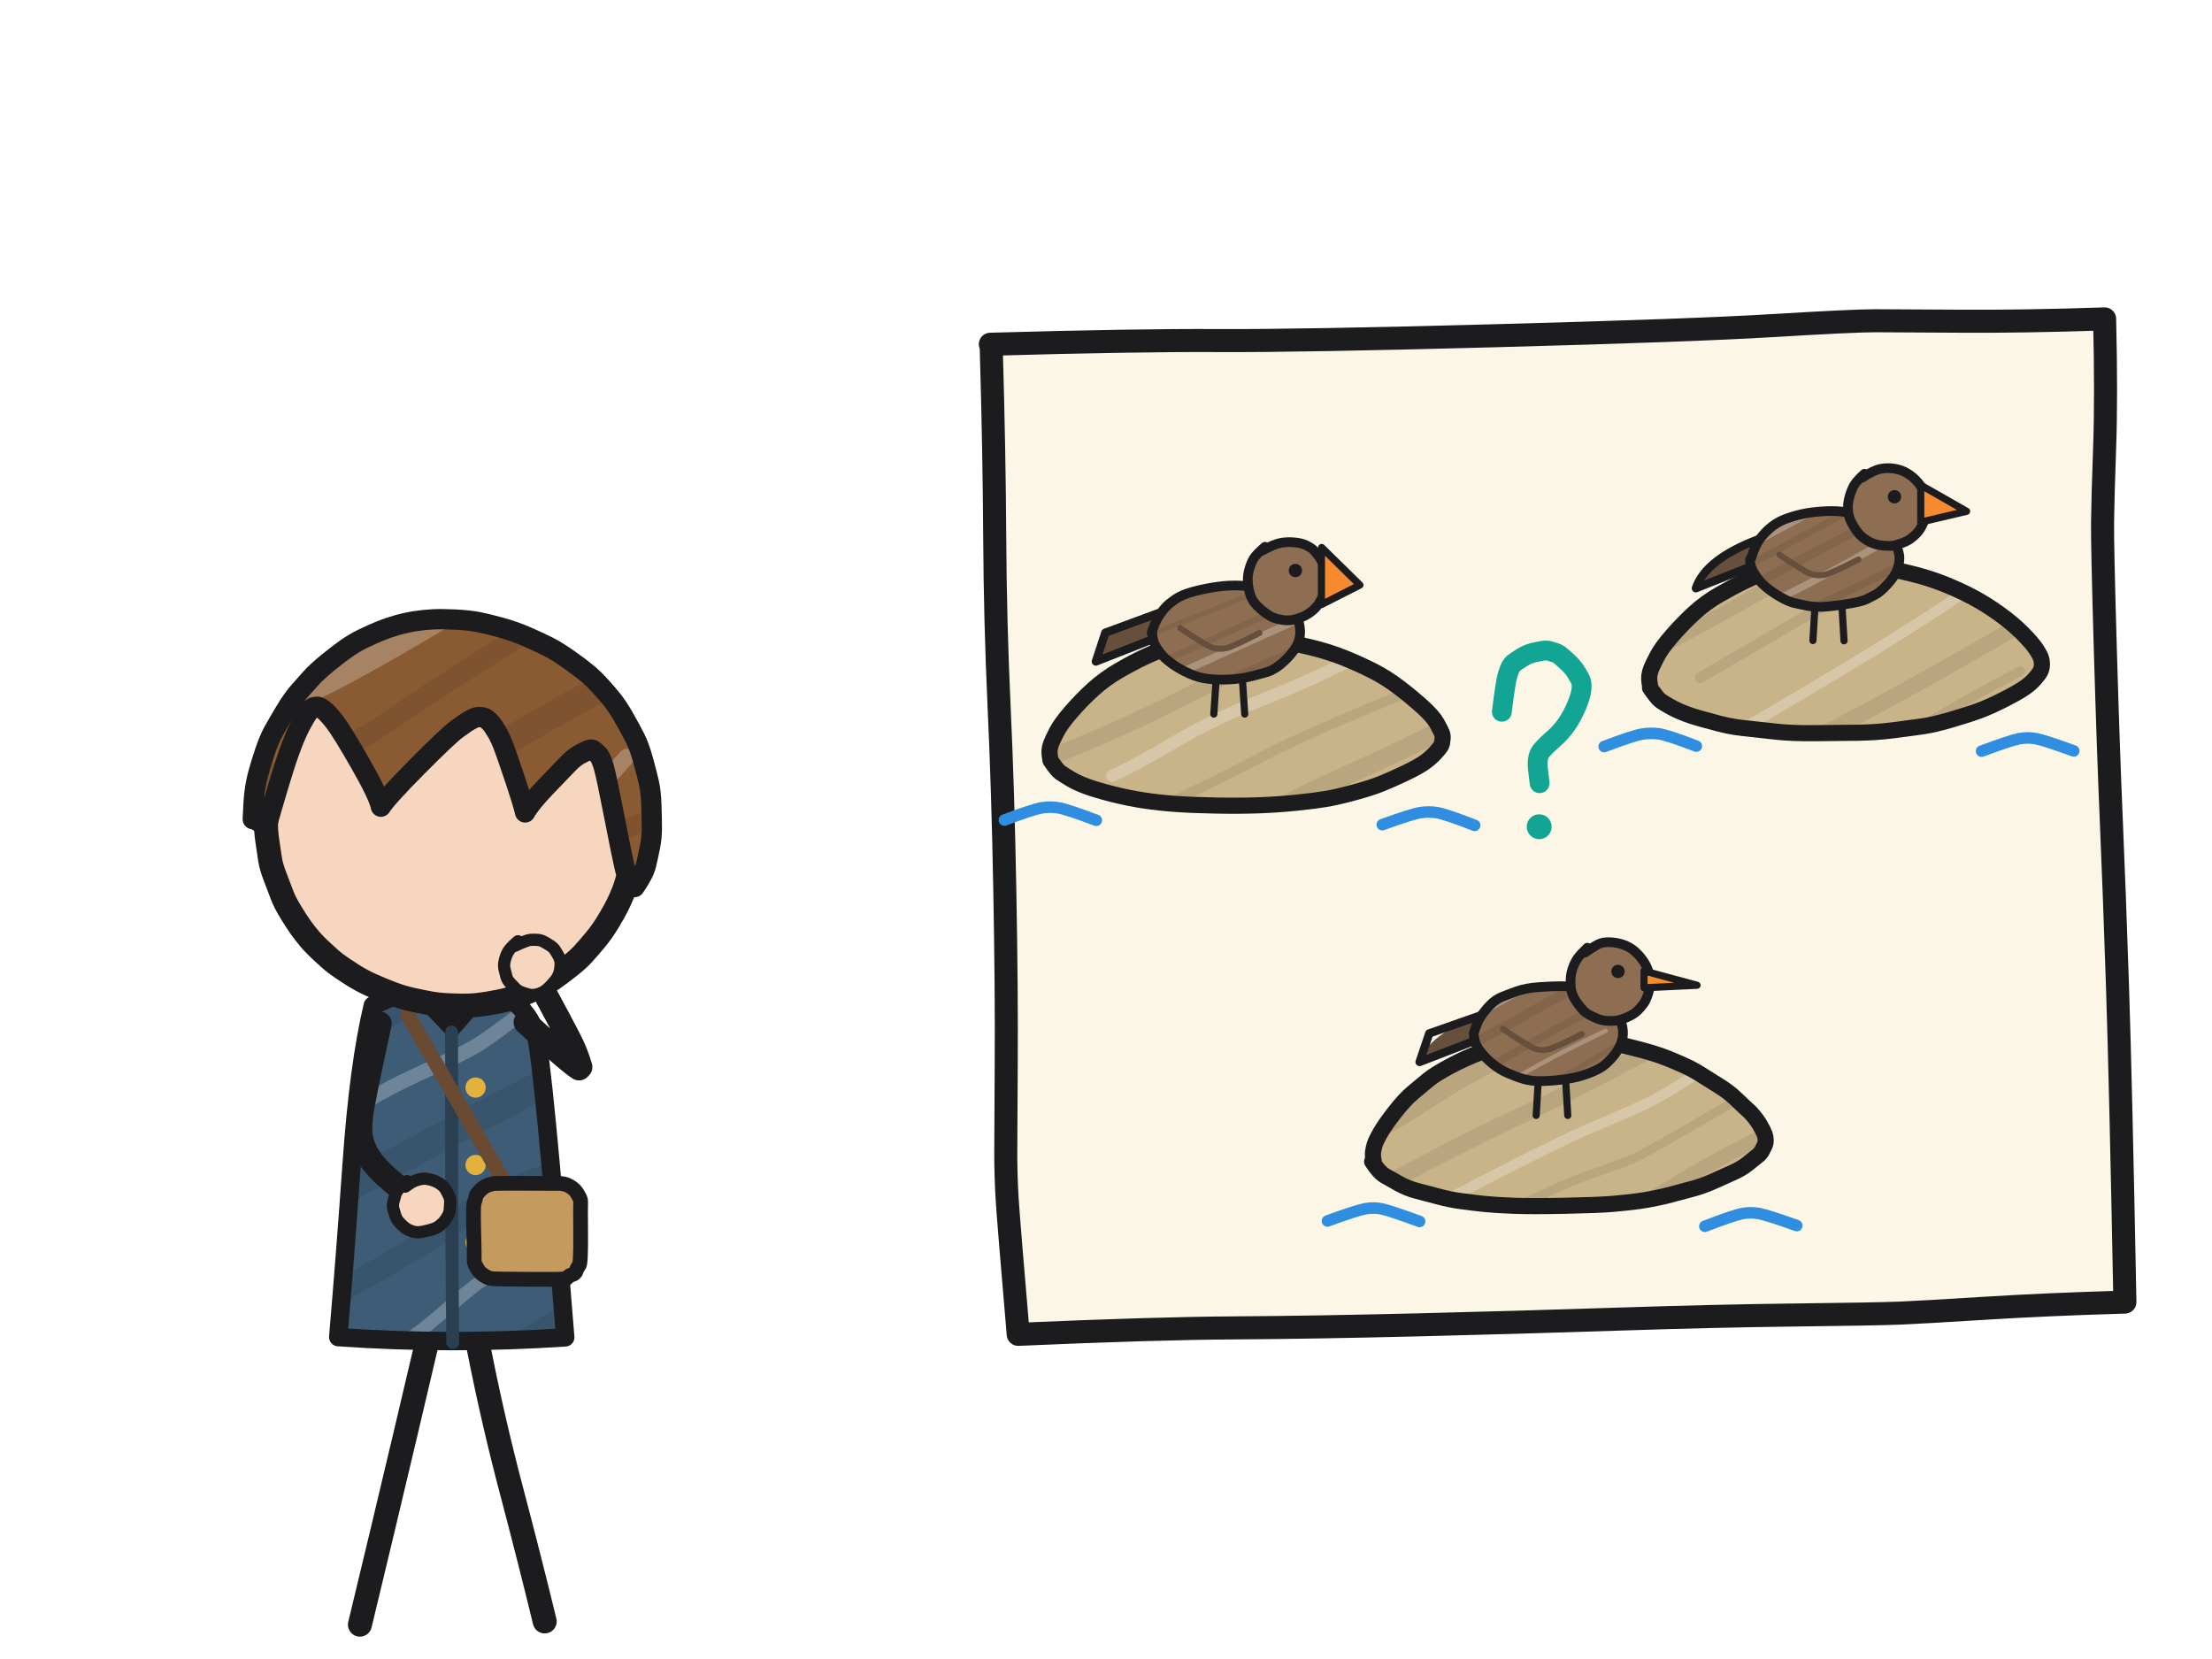
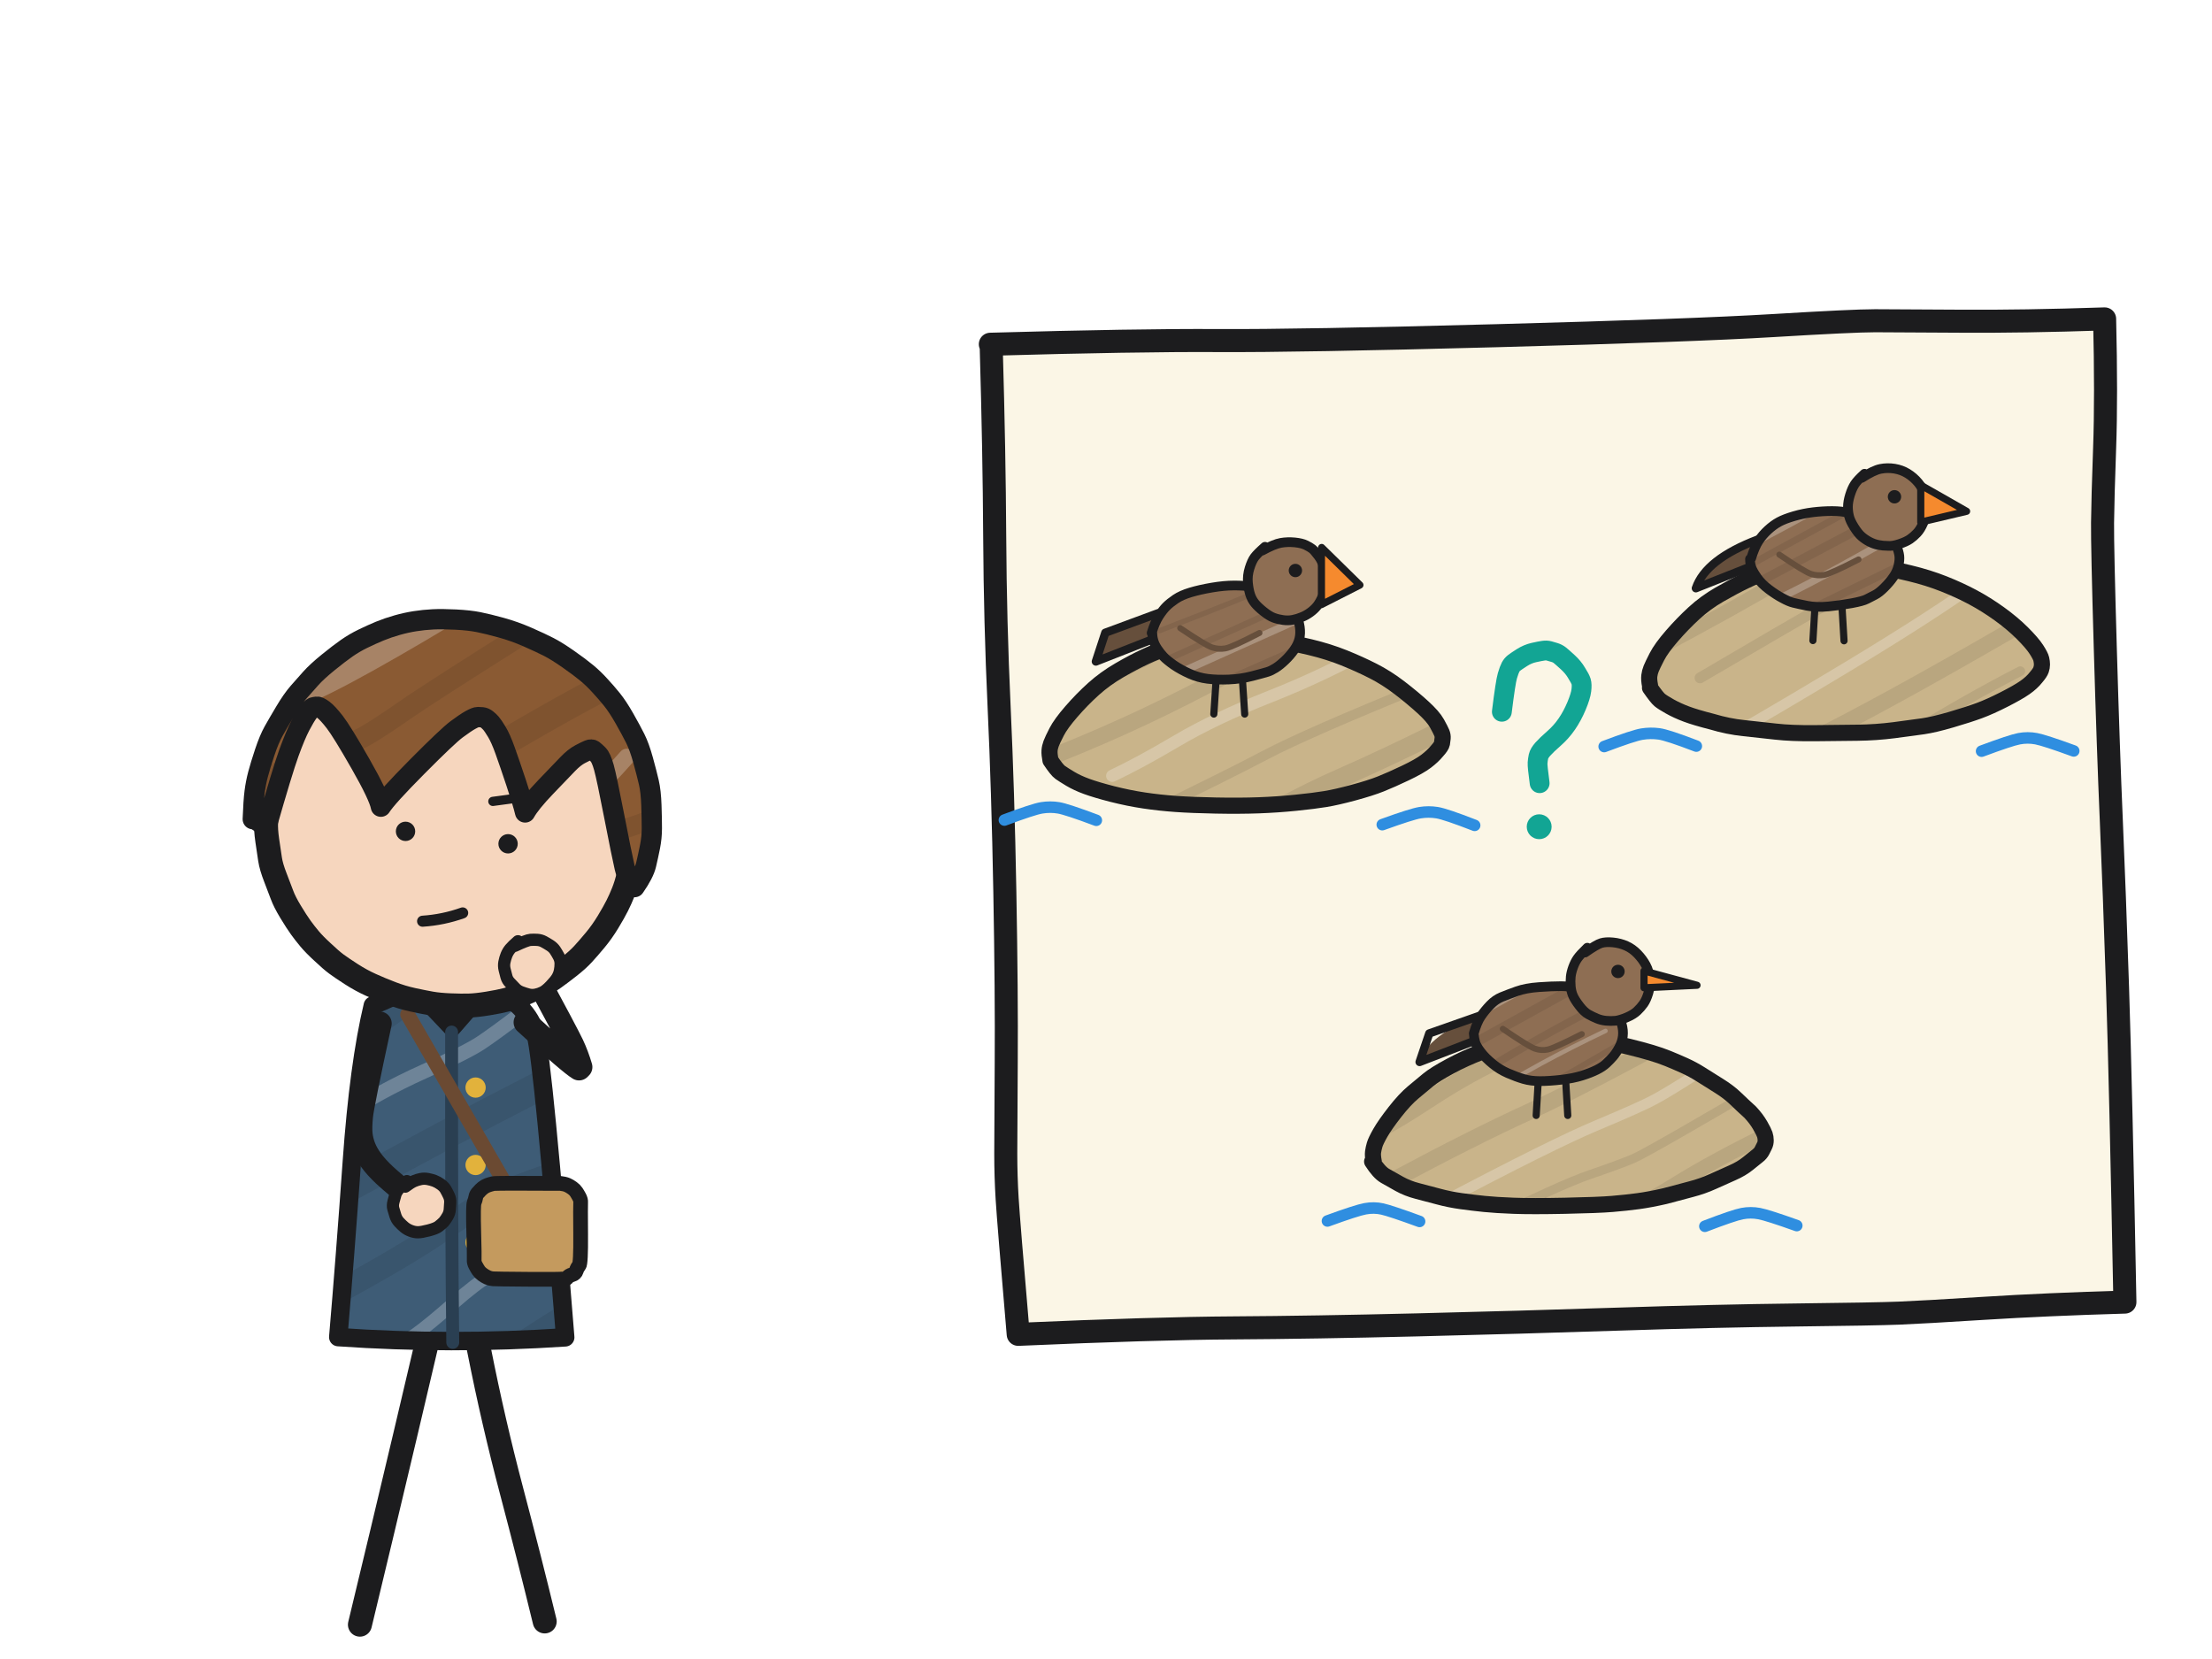
<svg xmlns="http://www.w3.org/2000/svg" viewBox="0 0 960 720" width="960" height="720" fill="none" stroke-linecap="round" stroke-linejoin="round">
  <defs>
    <path id="e1" d="M456.6 329.5q-.5-2.6 -.3-4.1t.7-3.2t2.5-5.2t6.4-8.9t9.5-9.8t11.1-8.1t11.3-5.9t9.1-3.6t7.6-2.2t9.7-1.8t13.3-.6q7.4 .2 15.4 1.4t15.8 3.2t14.5 4.6t10.6 4.7t7.8 4.6t9.3 6.8t8.1 7.2t3.7 4.4t2.2 4t1.1 3.9t-.4 2.3q-.4 1.1 -2.2 3.3t-4.7 4.4t-8.9 5.1t-10.5 4.6t-12 3.6t-14.1 3t-14.8 1.7t-16.3 .9t-16.6 .1t-15.2-.6t-13.8-1.5q-6.7-1 -13.7-2.8t-12.8-4.2t-8.4-4.4t-5.6-6.2l.6-.7z" />
    <clipPath id="e1c">
      <use href="#e1" />
    </clipPath>
    <path id="e2" d="M500.1 276.1q.1-1 .9-3.4t1.7-4.2t3.2-4.2t3.9-3.6t4.4-2.4t5.7-1.9t6.5-1.4t6.5-.6t6.3 .1t5.3 .8t5.1 1.6q3 1.1 5.5 2.5t4.5 3.5t3.1 3.8t1.7 3.6t.8 3.8t-.2 3.5t-1.6 4t-3.4 4.8t-3.8 3.5t-4.3 2.5t-5.4 1.9q-2.8 .8 -6 1.3t-7.2 .6t-7.1-.1t-5.2-1t-5-1.8t-5.2-2.8t-4.1-3t-3-3.2t-2.3-3.5t-1.2-2.7t-.1-2z" />
    <clipPath id="e2c">
      <use href="#e2" />
    </clipPath>
    <path id="e3" d="M717.1 299.3q-.6-1.4 -.8-2.8t-.1-2.8t.7-3.2t2.5-5.2t6.4-8.9t9.5-9.9t11-8.1t11.2-6t8.9-3.6t7.6-2.3t9.6-1.8q5.8-.8 13.2-.7t15.3 1.3t15.9 3.1t14.8 4.6t12.8 5.9t11.8 7.4t10.3 8.6t6.3 7.2t2.1 4t.4 2.5t-.3 2.3q-.4 1.1 -2.2 3.4t-4.7 4.4t-8.9 5.1t-10.6 4.6t-12.1 3.6t-14.2 3t-14.9 1.8t-16.4 1t-16.6 .2t-15.2-.5t-13.6-1.5q-6.6-.9 -13.6-2.7t-11-3.4t-7.1-3.3t-4.3-2.8t-2.1-2t-1.6-2.5z" />
    <clipPath id="e3c">
      <use href="#e3" />
    </clipPath>
    <path id="e4" d="M760.2 244.3q.1-.8 .8-3.2t1.8-4.2t3.2-4.2t4-3.6t4.3-2.4t5.7-1.9t6.5-1.4t6.4-.7t6.3 .1t5.2 .7t5.2 1.5q3 1.1 5.5 2.5t4.4 3.4t3.1 3.7t1.6 3.6t.8 3.7t-.2 3.5t-1.6 4.1t-3.5 4.8t-3.9 3.6t-4.2 2.4t-5.4 2q-2.9 .8 -6.1 1.4t-7.1 .7t-7.1-.2t-5.1-.9t-4-1.4t-4.5-2.3t-4.8-3.5t-3.8-3.7t-2.3-3.6t-1.1-2.7t-.1-1.8z" />
    <clipPath id="e4c">
      <use href="#e4" />
    </clipPath>
    <path id="e5" d="M596.2 504.4q-.5-1.2 -.7-2.5t-.1-2.8t.7-3.2t2.5-5.2t6.5-9t9.6-9.9t11.2-8.2t11.5-6t9.1-3.6t7.8-2.2t9.9-1.7q6-.7 13.4-.5t15.5 1.4t15.8 3.3t14.4 4.7t12.5 5.9t11.3 7.4t9.9 8.6t6.1 7.3t2.1 4.1t.4 2.4t-.4 2.3q-.4 1.2 -2.2 3.4t-4.7 4.4t-8.8 5.2t-12.8 5.4t-11.8 3.6t-9.7 1.9t-10.5 1.3t-13.9 .8t-18.6 .1t-19.6-.8t-15.9-1.7q-6.8-1 -14-2.8t-11.3-3.2t-7.3-3.2t-4.4-2.8t-2.2-2t-1.3-2.2z" />
    <clipPath id="e5c">
      <use href="#e5" />
    </clipPath>
    <path id="e6" d="M640.4 451.2q-.4-1.7 .3-4.2t1.8-4.1t3.2-4.2t3.9-3.7t4.4-2.4t5.7-1.9t6.4-1.4t6.5-.7t6.3 0t5.2 .7t5.2 1.5q3 1 5.4 2.4t4.6 3.3t3 3.7t1.8 3.6t.8 3.7t-.1 3.5t-1.6 4.1t-3.3 4.8t-3.8 3.6t-4.2 2.5t-5.4 2q-2.9 .8 -6 1.4t-6.2 .7t-6 .1t-5.1-.7t-5.1-1.5t-5.4-2.6t-4.9-3.4t-3.8-3.7t-2.3-3.5t-1.3-3.6z" />
    <clipPath id="e6c">
      <use href="#e6" />
    </clipPath>
    <path id="e7" d="M180.6 430.7l-17.8 7.8q-6.2 25.3 -14.5 143.5q49.3 3.7 98.6 .2q-10.1-118.7 -13.4-131.4t-20.8-20.6l-16.1 17.5l-16-17.8l0 .8z" />
    <clipPath id="e7c">
      <use href="#e7" />
    </clipPath>
    <path id="e8" d="M109.8 357.6q.4-8.1 .9-12.2t1.5-8t2.2-7.9t3-7.5t3.6-7.3t4.3-6.8t4.8-6.4t5.5-5.9t7.6-6.6t8.1-5.9t7-3.9q3.6-1.8 7.3-3.3t7.6-2.6t7.8-1.8t8-1.1t8-.3t8 .4t7.9 1.3t7.8 2.1t7.5 2.7t7.3 3.5t7 4.1q3.4 2.2 8.1 6t9 8.2t6.7 7.5t4.6 6.6t4 7t3.2 7.3t2.6 7.6t1.8 7.7t1 7.9t.3 8t-.9 9.9q-.8 5.9 -1.8 9.7t-4.9 9.6q-3.1-3.5 -3.3-4.4t-4.1-22.6t-5-25.8t-2.4-5.7t-2-1.8t-2-.2t-3.7 1.9t-5.3 4.5t-9.5 10.6t-9 11.5q-1.1-4.1 -5.1-14.6t-6.3-15.5t-4.3-7.4t-2.8-3t-2.1-1t-2-.1t-2 .4t-3.5 1.9t-6.5 4.9t-15.4 15.3t-13.8 16.2q-.8-4.7 -8.6-18.8t-11-18.2t-5-5.5t-2.8-1.2t-1.6 .3t-2.1 2.1t-3.6 6t-4.3 9.9t-11.5 33.8l-5.9-4.1l.1 1z" />
    <clipPath id="e8c">
      <use href="#e8" />
    </clipPath>
  </defs>
  <path d="M432.5 153.3q65.3-2.7 163.6-5t140.5-4t90.2-2.6t88.3-2.1q.8 34.1 1.9 118.6t2.7 137t1.3 92.8t-.2 50.3t1.3 30.2q-107.7 3.3 -158.4 4.6t-88 1.5t-88.3 1.5t-63.1 1.8t-80.6 5.1q-1.9-73.3 -4-103.1t-2.6-40t-.6-22.7t.2-46.8t-.6-86.9t-3.6-130.2z" fill="#FBF6E6" />
  <path d="M429.8 149.4q63.6-1.8 98.7-1.6t120.7-2.1t120.3-4.4t44.3-2.1t36.8 .2t62.8-1q.8 33.7 0 56t-.9 32.5t1.2 54.7t2.6 74.5t2.7 72.4t3.2 136.6q-34.1 1 -61.1 2.7t-37 2.1t-44.7 .8t-77.2 1.8t-87.5 2.5t-79.3 1.3t-93.5 2.8q-4.2-49 -4.8-58.8t-.6-19.6t.2-39.6t-.6-73.9t-2.5-80.7t-1.9-73.6t-1.5-81.7" stroke="#1c1c1e" stroke-width="10" />
  <use href="#e1" fill="#C9B48A" />
  <g clip-path="url(#e1c)">
    <path d="M439.3 273q11.8-7.4 36.2-20.7t30.6-16.2t19.4-7.6t38.2-16.6" stroke="#a99774" stroke-width="6.4" opacity="0.5" />
    <path d="M436.9 297.6q69.6-36.5 88.1-43.3t53.6-24.3" stroke="#e1d6bf" stroke-width="5.8" opacity="0.55" />
    <path d="M465.8 301.1q36.7-16.3 54-26.8t66.7-31.5" stroke="#a99774" stroke-width="4.9" opacity="0.5" />
    <path d="M459.7 327.1q37.2-14.9 72.3-34t41.1-22.1t30.8-12.8" stroke="#a99774" stroke-width="7.1" opacity="0.5" />
    <path d="M482.7 336.7q11.5-5.4 28.1-15.2t40.4-19.2t46.1-21.9" stroke="#e1d6bf" stroke-width="5.3" opacity="0.55" />
    <path d="M495.9 354.2q35.9-17.4 53.6-26.7t67.1-29.4" stroke="#a99774" stroke-width="4.3" opacity="0.5" />
    <path d="M479.9 387.1q49.3-21.5 66.8-31.6t35.9-18.2t42.5-20" stroke="#a99774" stroke-width="8.2" opacity="0.5" />
    <path d="M487.4 408.6q82-40.6 99.1-50.4t41.9-18.4" stroke="#e1d6bf" stroke-width="5.5" opacity="0.55" />
    <path d="M504.7 421.5q12.9-4.8 123.5-57.7" stroke="#a99774" stroke-width="7.2" opacity="0.5" />
  </g>
  <path d="M455.9 330q-.5-2.7 -.4-4.2t.7-3.1t2.4-5.1t6.4-8.8t9.6-9.8t11.2-8.1t11.4-6t9.2-3.6t7.7-2.3t9.9-1.8t13.3-.7q7.5 .1 15.5 1.3t15.9 3.1t14.6 4.6t12.6 5.7t11.5 7.3t10.1 8.4t6.1 7t2.1 4.1t.4 2.4t-.3 2.3t-2.2 3.3q-1.8 2.2 -4.7 4.4t-9 5.1t-10.6 4.7t-11.9 3.8t-12.3 2.8t-12.8 1.6t-16.1 1.1t-18.6 .1t-17.4-.7t-13.7-1.5t-13.8-2.8q-7-1.8 -11.1-3.3t-7.1-3.3t-4.4-2.8t-4.2-5.2" stroke="#1c1c1e" stroke-width="7" />
  <path d="M435.9 355.9q12.5-4.7 16.2-5.3t7.3 0t16.4 5.4" stroke="#2F8EE0" stroke-width="5" />
  <path d="M599.9 357.9q12.7-4.6 16.4-5.2t7.4 0t16.3 5.5" stroke="#2F8EE0" stroke-width="5" />
  <path d="M527.9 293.4l-1.1 16.5" stroke="#1c1c1e" stroke-width="3.1" />
  <path d="M539.1 293.3l1.1 16.6" stroke="#1c1c1e" stroke-width="3.1" />
  <path d="M504.8 275.8l-29.1 11.3l4.1-12.5l22.9-8.2l2.1 9.4z" fill="#664f3c" />
  <path d="M504.9 275.6l-29.3 11.5l4.1-12.5l23-8.5l2.3 9.4" stroke="#1c1c1e" stroke-width="3.6" />
  <use href="#e2" fill="#8E6E53" />
  <g clip-path="url(#e2c)">
    <path d="M491.8 255.8q23.2-8.8 56.7-25" stroke="#775c46" stroke-width="2.8" opacity="0.5" />
    <path d="M494.5 265.3q24.5-11.2 62-26.5" stroke="#c1afa0" stroke-width="3.7" opacity="0.55" />
    <path d="M503.3 273.7q39-15 51.6-20.9" stroke="#775c46" stroke-width="2.3" opacity="0.5" />
    <path d="M505.7 286.6l60.3-27.2" stroke="#775c46" stroke-width="2.8" opacity="0.5" />
    <path d="M508.8 293.4l56.6-25.4" stroke="#c1afa0" stroke-width="3.2" opacity="0.55" />
    <path d="M507.2 306.7l57.4-25.3" stroke="#775c46" stroke-width="3.8" opacity="0.5" />
    <path d="M517.2 309.9l51.6-23.1" stroke="#775c46" stroke-width="2.6" opacity="0.5" />
    <path d="M511.2 321.2l63.7-27" stroke="#c1afa0" stroke-width="3" opacity="0.55" />
  </g>
  <path d="M499.8 274.7q1.5-4.8 3.2-7.4t3.2-4.1t4-3.2t6.5-2.9t9.3-2.1t9.6-.9t7.3 .5t7.1 2.1t6.1 2.9t3.5 2.9t2.7 4.2q1.4 2.6 1.8 5.4t-.2 5.2t-2.3 4.8t-3.9 4.5t-4.1 3.3t-3.5 1.7t-6.6 1.8t-10.2 1.5t-9.2-.3t-7.8-2.2t-6.9-3.8q-3.1-2.2 -4.5-3.7t-2.6-3.3t-1.7-3.5t-.5-3.6" stroke="#1c1c1e" stroke-width="4.2" />
  <path d="M548.4 239.7q5.3-2.9 7.2-3.4t4-.6t5 .7t3.9 1.2t2.4 2t3 4.1t1.9 4.7t.5 4t-.9 5t-2.7 5.3t-4.4 4.2q-2.6 1.7 -5.7 2.4t-5.1 .4t-4.1-.9t-4.5-2.7t-3.8-3.6t-2-3.7t-1.1-5.2t.3-5.3t1.4-3.9t5.6-6.4l-.9 1.7z" fill="#8E6E53" />
  <path d="M547.7 239q5.3-2.9 8.2-3.4t6-.2t4.9 1.2t2.7 1.6t2.7 3.1t2.6 5.5t.7 6t-1.4 5.8t-2.5 4.4t-3 2.8t-3.6 2q-1.9 .8 -3.9 1.2t-4.2 .1t-4.1-1t-4.4-2.7t-3.8-3.6t-2-3.7t-1-5.2t.7-6.3t2.2-4.8t4.5-4.5" stroke="#1c1c1e" stroke-width="4.2" />
  <path d="M512.2 272.6q11.1 7.5 13.9 8.4t5.7 .4t14.8-6.7" stroke="#664f3c" stroke-width="2.6" />
  <path d="M573.6 237.7l16.7 16.1l-16.7 8.4l0-24.5z" fill="#F58A2E" />
  <path d="M573.6 237.6l16.6 16.3l-16.7 8.5l0-24.5" stroke="#1c1c1e" stroke-width="3.1" />
  <circle cx="562.2" cy="247.6" r="2.9" fill="#1c1c1e" />
  <use href="#e3" fill="#C9B48A" />
  <g clip-path="url(#e3c)">
    <path d="M684.6 254.3q37.6-18.3 54.6-30.3t34.5-23.2t41.7-24.9" stroke="#a99774" stroke-width="8.1" opacity="0.5" />
    <path d="M706.4 268.3q23.4-12.8 35.4-18.7t17.8-9.2t21.6-15.8t63.1-37.3" stroke="#e1d6bf" stroke-width="7.5" opacity="0.55" />
    <path d="M718.5 282.1q36.7-19.6 54.5-30.3t23.7-14.5t27.5-21.5" stroke="#a99774" stroke-width="6.1" opacity="0.5" />
    <path d="M737.8 294.2q66.7-39.3 112-64" stroke="#a99774" stroke-width="4.7" opacity="0.5" />
    <path d="M744 323.1q11.4-6 50.2-29.2t59.9-38" stroke="#e1d6bf" stroke-width="4.5" opacity="0.55" />
    <path d="M747.1 342.5q11.1-7 46.2-25t91.8-51.1" stroke="#a99774" stroke-width="6.9" opacity="0.5" />
    <path d="M776.8 352.9q53.5-37.7 100-61.6" stroke="#a99774" stroke-width="4.2" opacity="0.5" />
    <path d="M775.1 372.4l104.9-61.6" stroke="#e1d6bf" stroke-width="3.8" opacity="0.55" />
    <path d="M785.8 386.8q45.6-30.4 118-69.1" stroke="#a99774" stroke-width="5.5" opacity="0.5" />
  </g>
  <path d="M716.1 297.5q-.5-2.6 -.3-4.2t.8-3.1t2.5-5.2t6.5-9t9.6-9.9t11.1-8.1t11.3-6t9.1-3.6t7.7-2.2t9.8-1.6t13.3-.5q7.5 .2 15.5 1.5t15.9 3.2t14.7 4.6t12.6 5.8t11.5 7.2t10 8.4t6.1 7.1t2.1 4.1t.3 2.4t-.4 2.3t-2.2 3.3q-1.8 2.3 -4.8 4.4t-9.1 5.2t-10.7 4.8t-12.1 3.9t-12.3 2.9t-12.6 1.7t-15.9 1.1t-18.4 .2t-17.2-.7t-13.7-1.5t-13.8-2.8q-7.1-1.8 -11.1-3.3t-7.2-3.3t-4.4-2.8t-4.2-5.3" stroke="#1c1c1e" stroke-width="7" />
  <path d="M696.2 324q12.7-4.8 16.4-5.4t7.4-.1t16.2 5.3" stroke="#2F8EE0" stroke-width="5" />
  <path d="M860 326q12.6-4.7 16.3-5.4t7.4 0t16.3 5.3" stroke="#2F8EE0" stroke-width="5" />
  <path d="M787.8 261.4l-1 16.6" stroke="#1c1c1e" stroke-width="3.1" />
  <path d="M799.3 261.3l1 16.8" stroke="#1c1c1e" stroke-width="3.1" />
  <path d="M764.9 243.6l-29.1 11.3q4.3-12.5 27.3-20.7l1.8 9.4z" fill="#664f3c" />
  <path d="M765 243.8l-29 11.5q4.3-12.6 27-21.2l1.9 9.4" stroke="#1c1c1e" stroke-width="3.6" />
  <use href="#e4" fill="#8E6E53" />
  <g clip-path="url(#e4c)">
    <path d="M749.3 228.5q22.7-13.3 58.4-30.3" stroke="#775c46" stroke-width="3.2" opacity="0.5" />
    <path d="M751.1 240.9q23.5-12 57.8-31.4" stroke="#c1afa0" stroke-width="2.9" opacity="0.55" />
    <path d="M759.2 245.3l49.9-27.2" stroke="#775c46" stroke-width="3" opacity="0.5" />
    <path d="M757.6 255.6l62.9-33.3" stroke="#775c46" stroke-width="3.9" opacity="0.5" />
    <path d="M765.7 262.8q23.5-11 57.2-30.5" stroke="#c1afa0" stroke-width="3.1" opacity="0.55" />
    <path d="M769.6 272.4l58.5-28.6" stroke="#775c46" stroke-width="3.5" opacity="0.5" />
    <path d="M780.3 276.8q36-18.5 48.3-23.9" stroke="#775c46" stroke-width="2.3" opacity="0.5" />
    <path d="M780.7 287.3l58.4-26.7" stroke="#c1afa0" stroke-width="3.4" opacity="0.55" />
  </g>
  <path d="M760 242.3q1.5-4.9 3.2-7.5t4.1-4.8t4.8-3.5t6.5-2.5t8.3-1.7t8.3-.5t7.2 .8t7.1 2.2t6.2 3.1t4.2 3.8t3.1 5q1.1 2.8 1.3 4.6t-.4 4.3t-2.2 4.8t-3.9 4.6t-4.1 3.2t-3.5 1.8t-6.6 1.8t-10.1 1.4t-9.2-.3t-6-1.3t-4.7-2q-2.7-1.4 -5.9-3.8t-5.1-5.1t-2.5-4.4t-.6-3.7" stroke="#1c1c1e" stroke-width="4.2" />
  <path d="M808.2 207.9q3.2-2.4 5.1-3.3t4.9-1t6.1 .5t5.4 2.7t4.2 4.4t2.1 4.7t.6 4.1t-.9 5.1t-2.7 5.4t-4.5 4.1t-5.7 2.2q-3 .6 -5.1 .4t-3.9-.9t-4.4-2.5t-4.1-4.4t-2.2-5.7t-.3-5.1t1-4t1.9-3.7t4.2-4.5l-1.7 1.5z" fill="#8E6E53" />
  <path d="M808 207.4q5.1-3.3 8.1-3.9t6.1-.1t5.7 2.1t4.6 4t2.9 5.4t.7 6.1t-1.4 5.9t-2.7 4.4t-3.1 2.7t-4.6 2.1t-5 .8q-2.1 0 -4.1-.4t-3.9-1.4t-3.4-2.3t-3.2-4t-2.2-4.7t-.5-4.2t.9-5.1t2.1-4.7t4.2-4.5" stroke="#1c1c1e" stroke-width="4.2" />
  <path d="M772.2 240.7q11 7.5 13.8 8.4t5.7 .4t14.9-6.7" stroke="#664f3c" stroke-width="2.6" />
  <path d="M833.6 210.7l19.8 11.2l-19.8 4.8l0-16z" fill="#F58A2E" />
  <path d="M833.7 210.6l19.8 11.3l-19.9 4.7l0-16" stroke="#1c1c1e" stroke-width="3.1" />
  <circle cx="822.2" cy="215.6" r="2.9" fill="#1c1c1e" />
  <use href="#e5" fill="#C9B48A" />
  <g clip-path="url(#e5c)">
    <path d="M585.5 446.4q23.7-12.1 34.5-20.3t16.5-11.6t29.4-15.6t36.5-16.3" stroke="#a99774" stroke-width="5.4" opacity="0.5" />
    <path d="M587.6 468.2q12.8-5 37.1-17.7t35.7-20.4t17.4-11.1t31.9-12.9" stroke="#e1d6bf" stroke-width="5" opacity="0.55" />
    <path d="M592.8 493.3q11.7-5.8 28.1-16.6t34.2-19t87.5-43.8" stroke="#a99774" stroke-width="7.4" opacity="0.5" />
    <path d="M604.4 512.3q35.1-18.8 59.2-29.8t82.3-43.1" stroke="#a99774" stroke-width="7.1" opacity="0.5" />
    <path d="M625.2 522.1q48.7-25.7 67.8-33.7t25.2-11.3t17.6-10.7" stroke="#e1d6bf" stroke-width="4.5" opacity="0.55" />
    <path d="M641.7 531.7q35.6-17.6 48.2-21.9t18.8-6.9t63.2-36.1" stroke="#a99774" stroke-width="3.9" opacity="0.5" />
    <path d="M635.2 560.5q35.7-20.4 54.9-27.9t36.7-18.4t42.1-22.8" stroke="#a99774" stroke-width="6.4" opacity="0.5" />
    <path d="M630.9 583.3q74.1-33.1 98-45.5t58.9-33" stroke="#e1d6bf" stroke-width="7.7" opacity="0.55" />
    <path d="M650.6 596.8q59.5-30.2 77.9-38t51.8-30.7" stroke="#a99774" stroke-width="6.8" opacity="0.5" />
  </g>
  <path d="M596.2 504.1q-.5-2.6 -.3-4.1t.7-3.2t2.5-5.2t6.3-9t7.9-8.5t6.5-5.4t9.4-5.9t13.8-6.3t11.3-3.7t7.8-1.6t7.7-.9q3.7-.2 7.5-.1t7.6 .4t10.1 1.3t12 2.4t9.7 2.6t7.2 2.5t7 3t7.4 4t7.8 4.9t7.3 5.6t6.2 5.8q2.7 2.9 4.3 5.7t2 4t.4 2.5t-.5 2.3t-1.1 2.2t-1.9 2.2t-4.1 3.3t-6.9 4.1t-8.5 3.8t-9.4 3.3t-11.3 3q-6.5 1.5 -11.7 2.2t-11.2 1.2t-20.5 .8t-22.3 0t-12.7-.8t-10-1.2t-9.9-2t-9.1-2.4t-7.9-3.1t-6.2-3.5t-5.6-6.2" stroke="#1c1c1e" stroke-width="7" />
  <path d="M576.1 529.9q12.6-4.6 16.4-5.3t7.4 .1t16.2 5.4" stroke="#2F8EE0" stroke-width="5" />
  <path d="M739.9 532.2q12.5-4.8 16.2-5.5t7.4 0t16.3 5.2" stroke="#2F8EE0" stroke-width="5" />
  <path d="M667.7 467.4l-1 16.7" stroke="#1c1c1e" stroke-width="3.1" />
  <path d="M679.4 467.3l1 16.8" stroke="#1c1c1e" stroke-width="3.1" />
  <path d="M644.7 449.7l-29 11.5q4.3-12.5 27.3-20.9l1.7 9.4z" fill="#664f3c" />
  <path d="M645.1 449.7l-29 11.2l4.2-12.4l22.8-8l2.1 9.3" stroke="#1c1c1e" stroke-width="3.6" />
  <use href="#e6" fill="#8E6E53" />
  <g clip-path="url(#e6c)">
    <path d="M623.5 440.1q35.8-20.2 59-35.1" stroke="#775c46" stroke-width="4.2" opacity="0.5" />
    <path d="M631.6 446.2q20.2-11.7 51.2-27.8" stroke="#c1afa0" stroke-width="2.1" opacity="0.55" />
    <path d="M632.5 456.8l61.8-34.2" stroke="#775c46" stroke-width="4.2" opacity="0.5" />
    <path d="M643.4 465.1q30-18.3 61.6-34" stroke="#775c46" stroke-width="3.4" opacity="0.5" />
    <path d="M646.5 474.8q19.2-12.5 50.3-27.4" stroke="#c1afa0" stroke-width="1.9" opacity="0.55" />
    <path d="M657.2 479.6l57.3-33.1" stroke="#775c46" stroke-width="2.6" opacity="0.5" />
    <path d="M651.9 488.8l60.5-30.9" stroke="#775c46" stroke-width="4" opacity="0.5" />
    <path d="M667 493.8l51.9-27.7" stroke="#c1afa0" stroke-width="3.2" opacity="0.55" />
  </g>
  <path d="M639.6 448.5q1.4-4.9 3.1-7.4t4-4.9t5-3.5t6.6-2.5t9.6-1.8t9.6-.4t7.2 1t6.9 2.5t5.8 3.4t3.9 4.2t2.5 5.3q.8 2.8 .5 5.3t-1.6 4.9t-2.6 3.9t-2.9 3t-4.2 2.8t-6.4 2.5t-9 1.8t-9.2 .6t-7.1-.9t-6.8-2.5t-6.7-4.1q-3.1-2.5 -5.1-5.1t-2.5-4.4t-.6-3.7" stroke="#1c1c1e" stroke-width="4.2" />
  <path d="M688 413.6q5.1-3.4 8.2-4t6 0t4.8 1.7t3.4 2.4t3.2 3.9t2.5 5.6t.3 6.1t-1.5 4.9t-2.3 3.4t-4 3.2t-5.7 2.1q-3.1 .5 -5.1 .3t-4-1t-4.5-2.5t-4.3-4.5t-2.2-5.7t-.4-5.2t1-4.1t1.9-3.7t4.3-4.6l-1.6 1.7z" fill="#8E6E53" />
  <path d="M687.9 413.4q5-3.5 7-4.1t5.1-.3t5.8 1.5t4.9 3.5t3.6 4.9t1.7 5.8t-.6 6.2t-2.1 4.7t-2.8 3.2t-4.4 2.7t-4.9 1.5q-2.1 .2 -4.2 0t-4-1t-3.7-1.8t-3.8-3.6t-2.8-4.4t-1-4.1t0-4.2t1-4.1t1.9-3.8t4.3-4.7" stroke="#1c1c1e" stroke-width="4.2" />
  <path d="M652.2 446.5q11.1 7.6 13.9 8.6t5.6 .4t14.8-6.7" stroke="#664f3c" stroke-width="2.6" />
  <path d="M713.6 421.5l22.8 6.4l-22.8 1l0-7.4z" fill="#F58A2E" />
  <path d="M713.6 421.4l22.9 6.2l-23 1.1l0-7.3" stroke="#1c1c1e" stroke-width="3.1" />
  <circle cx="702.2" cy="421.6" r="2.9" fill="#1c1c1e" />
  <path d="M651.8 308.9q1.6-12.9 2.4-15.6t1.4-3.8t1.5-1.8t3.4-2.3t5.2-2.2t4.1-.8t2.5 .1t2.4 .7t2.3 1.2t3.4 3t3.8 4.6q1.6 2.5 2 3.8t.1 3.8t-2.1 6.8t-4.2 7.8t-5.6 6.3t-4.8 4.6t-1.9 3.2t-.4 2.8t.9 8.8" stroke="#12A594" stroke-width="8.6" />
  <circle cx="668" cy="358.8" r="5.4" fill="#12A594" />
  <path d="M196.6 534.3q-21.3 91.7 -40.4 170.8" stroke="#1c1c1e" stroke-width="10.4" />
  <path d="M196.8 533.6q5.1 21.9 11.2 52.7t14 60.7t14.4 56.7" stroke="#1c1c1e" stroke-width="10.4" />
  <path d="M196.3 431l.3 102.5" stroke="#1c1c1e" stroke-width="11.2" />
  <use href="#e7" fill="#3E5C76" />
  <g clip-path="url(#e7c)">
    <path d="M80 484.5q38.4-15.1 44.3-18.4t23.7-13.5t33.8-23.3t22.4-15.8t19.1-7.7" stroke="#344d63" stroke-width="12.5" opacity="0.5" />
    <path d="M104.5 507.9q13-5.1 19.1-8.3t23.7-14.6t36.5-19.9t24.9-12.5t16.9-12.3" stroke="#95a5b4" stroke-width="6.3" opacity="0.55" />
    <path d="M110.1 539.9q10.5-7.7 16.2-10.9t45.4-24.8t86.1-44.9" stroke="#344d63" stroke-width="12.6" opacity="0.5" />
    <path d="M139 564.9q37-19.8 54.2-31.9t23.7-14.9t19.8-7.5t50.2-24.7" stroke="#344d63" stroke-width="10.1" opacity="0.5" />
    <path d="M150.9 596q24-13 29.6-17t16.1-13.2t16.4-12.5t19.5-7.1t19.8-6.7t17.9-9.9" stroke="#95a5b4" stroke-width="5.6" opacity="0.55" />
    <path d="M178.6 611.3q44.8-27.4 55.8-34.7t78.9-47.2" stroke="#344d63" stroke-width="7.8" opacity="0.5" />
  </g>
  <path d="M179.6 428.6l-17.8 7.8q-6.1 25.5 -9.1 67.8t-5.9 76.1q48.9 3.4 98.5 .1q-9.5-118.8 -12.8-131.6t-20.6-20.9l-15.7 18l-15.9-16.8" stroke="#1c1c1e" stroke-width="8" />
  <path d="M196 447.9q-.1 86.7 .5 134.7" stroke="#2A3F52" stroke-width="5.6" />
  <circle cx="206.4" cy="472" r="4.4" fill="#E2B23C" />
  <circle cx="206.4" cy="505.6" r="4.4" fill="#E2B23C" />
  <circle cx="206.4" cy="539.2" r="4.4" fill="#E2B23C" />
  <path d="M176.9 440.3l47.8 82.9" stroke="#6B4A32" stroke-width="6.4" />
  <path d="M230.2 513.9q14.3 0 15.6 .2t2.4 .7t2.2 1.4t1.8 1.8t1.3 2.3t.6 2.5t.1 12.9t-.3 12.9t-.7 2.4t-1.3 2.2t-1.9 1.8q-1 .8 -2.2 1.3t-8.8 .6t-15.5 0t-9.1-.4t-2.5-.7t-2.2-1.3t-1.9-1.9t-1.2-2.2t-.7-7.4t.1-14t.7-9q.6-1.2 1.3-2.2t1.9-1.8t2.2-1.2t2.4-.7t15.7-.2z" fill="#C49A5E" />
  <path d="M242.6 513.5q2.5 .3 3.6 .8t2.2 1.3t1.7 1.7t1.3 2.2t.6 2.4t0 13.8t-.7 13.6t-1.2 2.2t-1.8 1.7t-2.1 1.3t-2.5 .6q-1.2 .2 -14.8 .1t-14.9-.2t-2.4-.6t-2.2-1.3t-1.7-1.7t-1.3-2.2t-.6-2.4t-.2-12.4t.2-12.5t.7-2.4t1.2-2.1q.8-1 1.8-1.8t2.1-1.2t2.4-.7t28.4-.1" stroke="#1c1c1e" stroke-width="6.4" />
  <path d="M164.8 444.2q-7.6 35.1 -8.1 40.1t-.2 7.9t1.4 5.7t3.2 5.7t5.8 6.4t16.5 13.8" stroke="#1c1c1e" stroke-width="10.4" />
  <path d="M228.1 443.7q19.3 17.7 23.2 20l.6-.6q-1.5-5.1 -3.6-9.6t-18.1-34.1" stroke="#1c1c1e" stroke-width="10.4" />
  <path d="M147 299.3q5.3-4.7 10.7-8.1t8.4-4.6t7.5-2.7t7.7-2.1t7.9-1t8-.4t7.9 .6t9.5 1.5t7.7 2.1t7.4 2.9t7.1 3.4q2.8 1.6 5.4 3.4t6.2 4.9t6.7 6.5t5.1 6.1t4.3 6.7t3.7 6.9t2.9 7.5t2.3 7.6t1.3 7.9t.6 8t-.6 9.6q-.7 6.4 -1.4 9.5t-2.4 7.6t-3.6 8.9t-3.8 7.1t-4.6 6.7t-5.1 6.3t-5.8 5.6t-6.4 5.2t-6.9 4.3t-7.3 3.6t-6.1 2.2q-3.1 .9 -6.3 1.6t-9.6 .9t-9.6 .2t-7.9-1t-7.8-1.7t-7.5-2.4t-8.7-3.7t-7-3.7t-6.7-4.6t-6.3-5.1t-5.7-5.8q-3.3-3.6 -5.2-6.2t-4.5-6.8t-3.8-7.1t-3.3-8.9t-2.3-9.2t-.7-6.3t.3-9.4t1.3-9.4t2.3-7.7t2.9-7.6t3.9-7.4q2.4-4.3 5.4-8.4t5.1-6.6t7.4-7.4z" fill="#F6D6BE" />
  <path d="M150.5 290q5.4-3.4 9.7-5.5t7.3-3.2t7.6-2.2t7.6-1.6t7.7-.6t9.2 0t7.6 .7t7.5 1.6t7.4 2.1t7.1 3t7 3.5q2.7 1.6 6.5 4.4t6.1 4.8t5.4 5.5t5 6t3.5 5.3t3.7 6.9t3.7 8.7t2.7 9.1t1.9 9.4t.8 8t-.1 7.9q-.3 4.8 -.8 8t-1.7 7.8t-2.4 7.6t-2.6 5.8t-4 7.1t-5.6 7.9t-5.3 6.1t-6 5.4t-6.5 4.9t-7.1 4.1t-7.4 3.4q-3.1 1.2 -6.2 2t-8 1.6t-8.2 .9t-8.2-.1t-8.3-.8t-8-1.6t-9.3-2.8t-8.9-3.7t-8.4-4.6t-6.5-4.4t-6-5.2q-3.5-3.2 -5.6-5.7t-3.9-5t-4.4-6.8t-3.7-7.3t-2.9-7.6t-2.3-7.9t-1.2-8.1t-.5-8.1t.5-7.9t1.2-7.9t2.1-7.7q1.4-4.6 3.3-9t4.3-8.6t5-8.1t4.8-6.2t5.4-5.7t5.8-5.1t5.1-3.4t10.8-5.5" stroke="#1c1c1e" stroke-width="10.4" />
  <use href="#e8" fill="#8A5A33" />
  <g clip-path="url(#e8c)">
    <path d="M72.2 298.4q36.1-15.9 41.7-19.3t21.5-14.8t21.9-14.3t18.3-7.5t18-8.1t26.1-20" stroke="#744c2b" stroke-width="11.7" opacity="0.5" />
    <path d="M110.3 310.9q11.5-6.8 23.8-12.3t35.6-18.9t28.6-17.3t15.2-13.8t15.2-13.6t18.2-8.9" stroke="#bfa48f" stroke-width="12.1" opacity="0.55" />
    <path d="M113.2 339q12.4-6.5 25.8-11.3t19.4-8.2t17.5-11.4t58.6-37.6" stroke="#744c2b" stroke-width="9" opacity="0.5" />
    <path d="M122.3 380.6q123-75.7 147.5-86" stroke="#744c2b" stroke-width="11.7" opacity="0.5" />
    <path d="M166.4 399.6q11-6.4 25.6-19.2t20.2-15.6t17.9-7.4t17.8-7.3t10.5-7.3t13.6-14.3" stroke="#bfa48f" stroke-width="7.1" opacity="0.55" />
    <path d="M164.9 417.9q81.2-48.4 87.3-51.4t19.4-7t25.2-10.7" stroke="#744c2b" stroke-width="8.4" opacity="0.5" />
    <path d="M192.3 454.2q69.6-41.6 92.2-56.5t33-23.7" stroke="#744c2b" stroke-width="7.5" opacity="0.5" />
  </g>
  <path d="M109.7 355.5q.3-7.9 .8-11.8t1.5-7.7t2.9-9.5t3.8-9.1t5-8.6t5.8-8.3t5.4-6.1t7.5-6.9t8.1-6.2t7-4.1t7.3-3.3q3.7-1.5 7.6-2.6t7.7-1.7t7.8-.8t9.9 .1t9.9 1.1t9.8 2.4t11.5 4.1t9.2 4.3t8.5 5.3t8 6t5.7 5.5q2.7 2.9 5.2 6t5.4 8.2t4.7 8.7t3.4 9.4t2.5 9.7t1.1 9.9t.2 10t-.8 8t-1.7 7.8t-5 9.7q-3.1-3.4 -4.3-8.5t-4.5-22.1t-4.5-21.3t-2.5-5.6t-2.1-1.9t-2-.1t-3.7 1.8t-5.4 4.3t-9.6 10t-8.9 11q-1-4.2 -3.9-12.9t-4.8-14t-3.6-8.1t-2.5-3.7t-1.8-1.7t-2-.9t-1.9-.1t-3.1 1.2t-6.1 4.1t-17.1 16.2t-15.8 17.4q-.9-4.7 -8.9-18.7t-11.1-18t-5-5.4t-2.8-1.3t-1.6 .3t-2.1 2.1t-3.5 5.9t-4.9 11.7t-9.8 32.2l-5.7-3.9" stroke="#1c1c1e" stroke-width="8.8" />
+   <circle cx="176" cy="360.8" r="4.2" fill="#1c1c1e" />
+   <circle cx="220.5" cy="366.2" r="4.2" fill="#1c1c1e" />
+   <path d="M213.9 347.8l16.3-2.2" stroke="#1c1c1e" stroke-width="4" />
+   <path d="M183.4 399.8q9-.6 17.4-3.6" stroke="#1c1c1e" stroke-width="4.8" />
  <path d="M176.8 516.1q2.7-1.8 4.2-2.3t3.1-.5t3.1 .5t2.8 1.1t2.5 1.9t1.8 2.4t1 3t.1 3t-.9 3t-1.7 2.6t-2.4 2.1q-1.4 .8 -2.9 1.2t-3.1 .4t-3.2-.3t-2.9-1.3t-2.5-2t-1.9-2.6t-1.2-3t-.1-3.2t.7-3.1t2.7-3.9l.8 1z" fill="#F6D6BE" />
  <path d="M175.9 515q2.4-1.8 3.8-2.4t2.9-.9t3.1 0t2.9 .8t2.7 1.5t2.1 2.2t1.4 2.7t.6 3t-.2 3t-.9 2.9t-1.7 2.5q-1.1 1.1 -2.3 2t-4.3 1.7t-4.6 .8t-3.1-.6t-2.8-1.6t-2.3-2.2t-1.6-2.8t-.9-3t.1-3.2t.8-2.9t1.6-2.7q1-1.2 3.4-3.2" stroke="#1c1c1e" stroke-width="5.3" />
  <path d="M223.2 413q1.2-1.3 2.5-2.1t2.8-1.2t3.1-.5t3.1 .4t2.8 1.2t2.5 2t1.6 2.6t.9 3t0 3.2t-.8 3t-1.5 2.8q-1 1.2 -2.3 2.1t-2.9 1.4t-3.1 .5t-3.2-.4t-2.9-1.2t-2.5-2t-1.9-2.7t-.9-3t.1-3.3t.9-3t1.7-2.8z" fill="#F6D6BE" />
  <path d="M223.4 410.5q5.3-2.5 6.8-2.6t3 0t2.8 .8t2.7 1.6t2.2 2.1t1.6 2.7t.8 3.1t-.3 3.1t-1.1 2.9t-2.9 3.6t-3.6 2.9q-1.4 .7 -3 1t-3.1-.1t-3.1-1t-2.6-1.7t-2.2-2.3t-1.6-2.7t-.8-3.1t-.1-3.2t.9-3.1t1.6-2.7t3.4-3.3" stroke="#1c1c1e" stroke-width="5.3" />
</svg>
